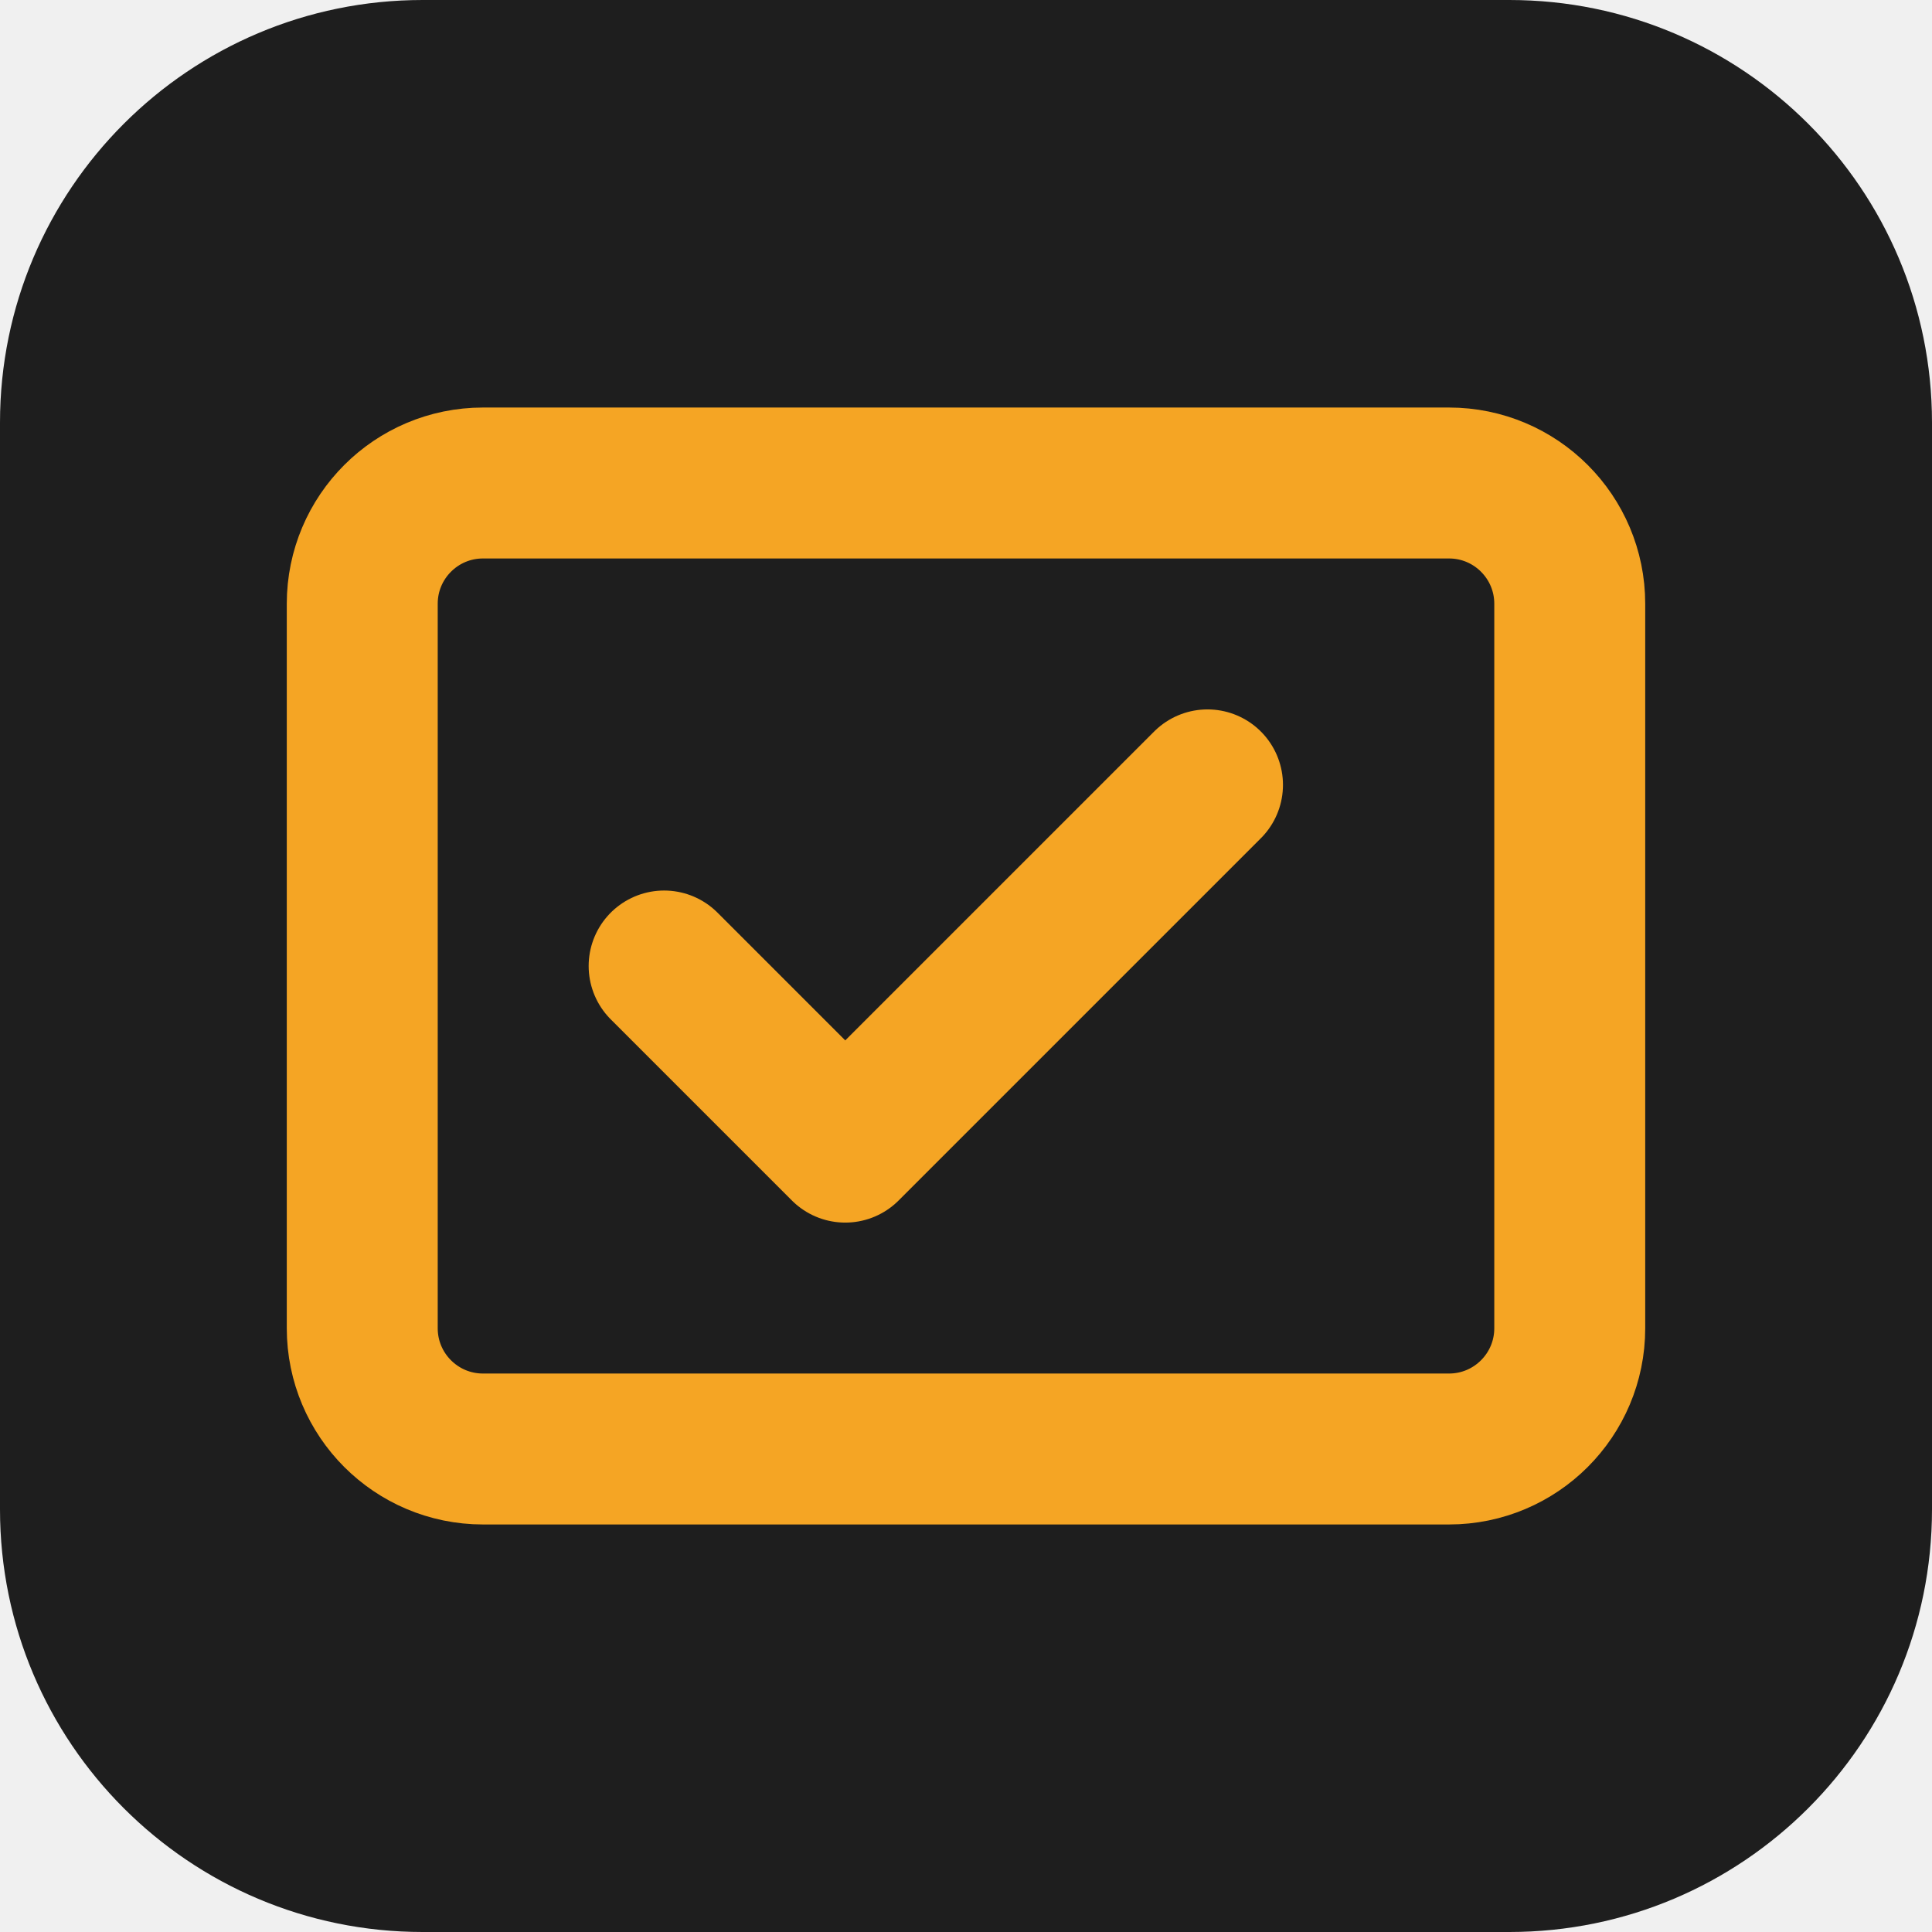
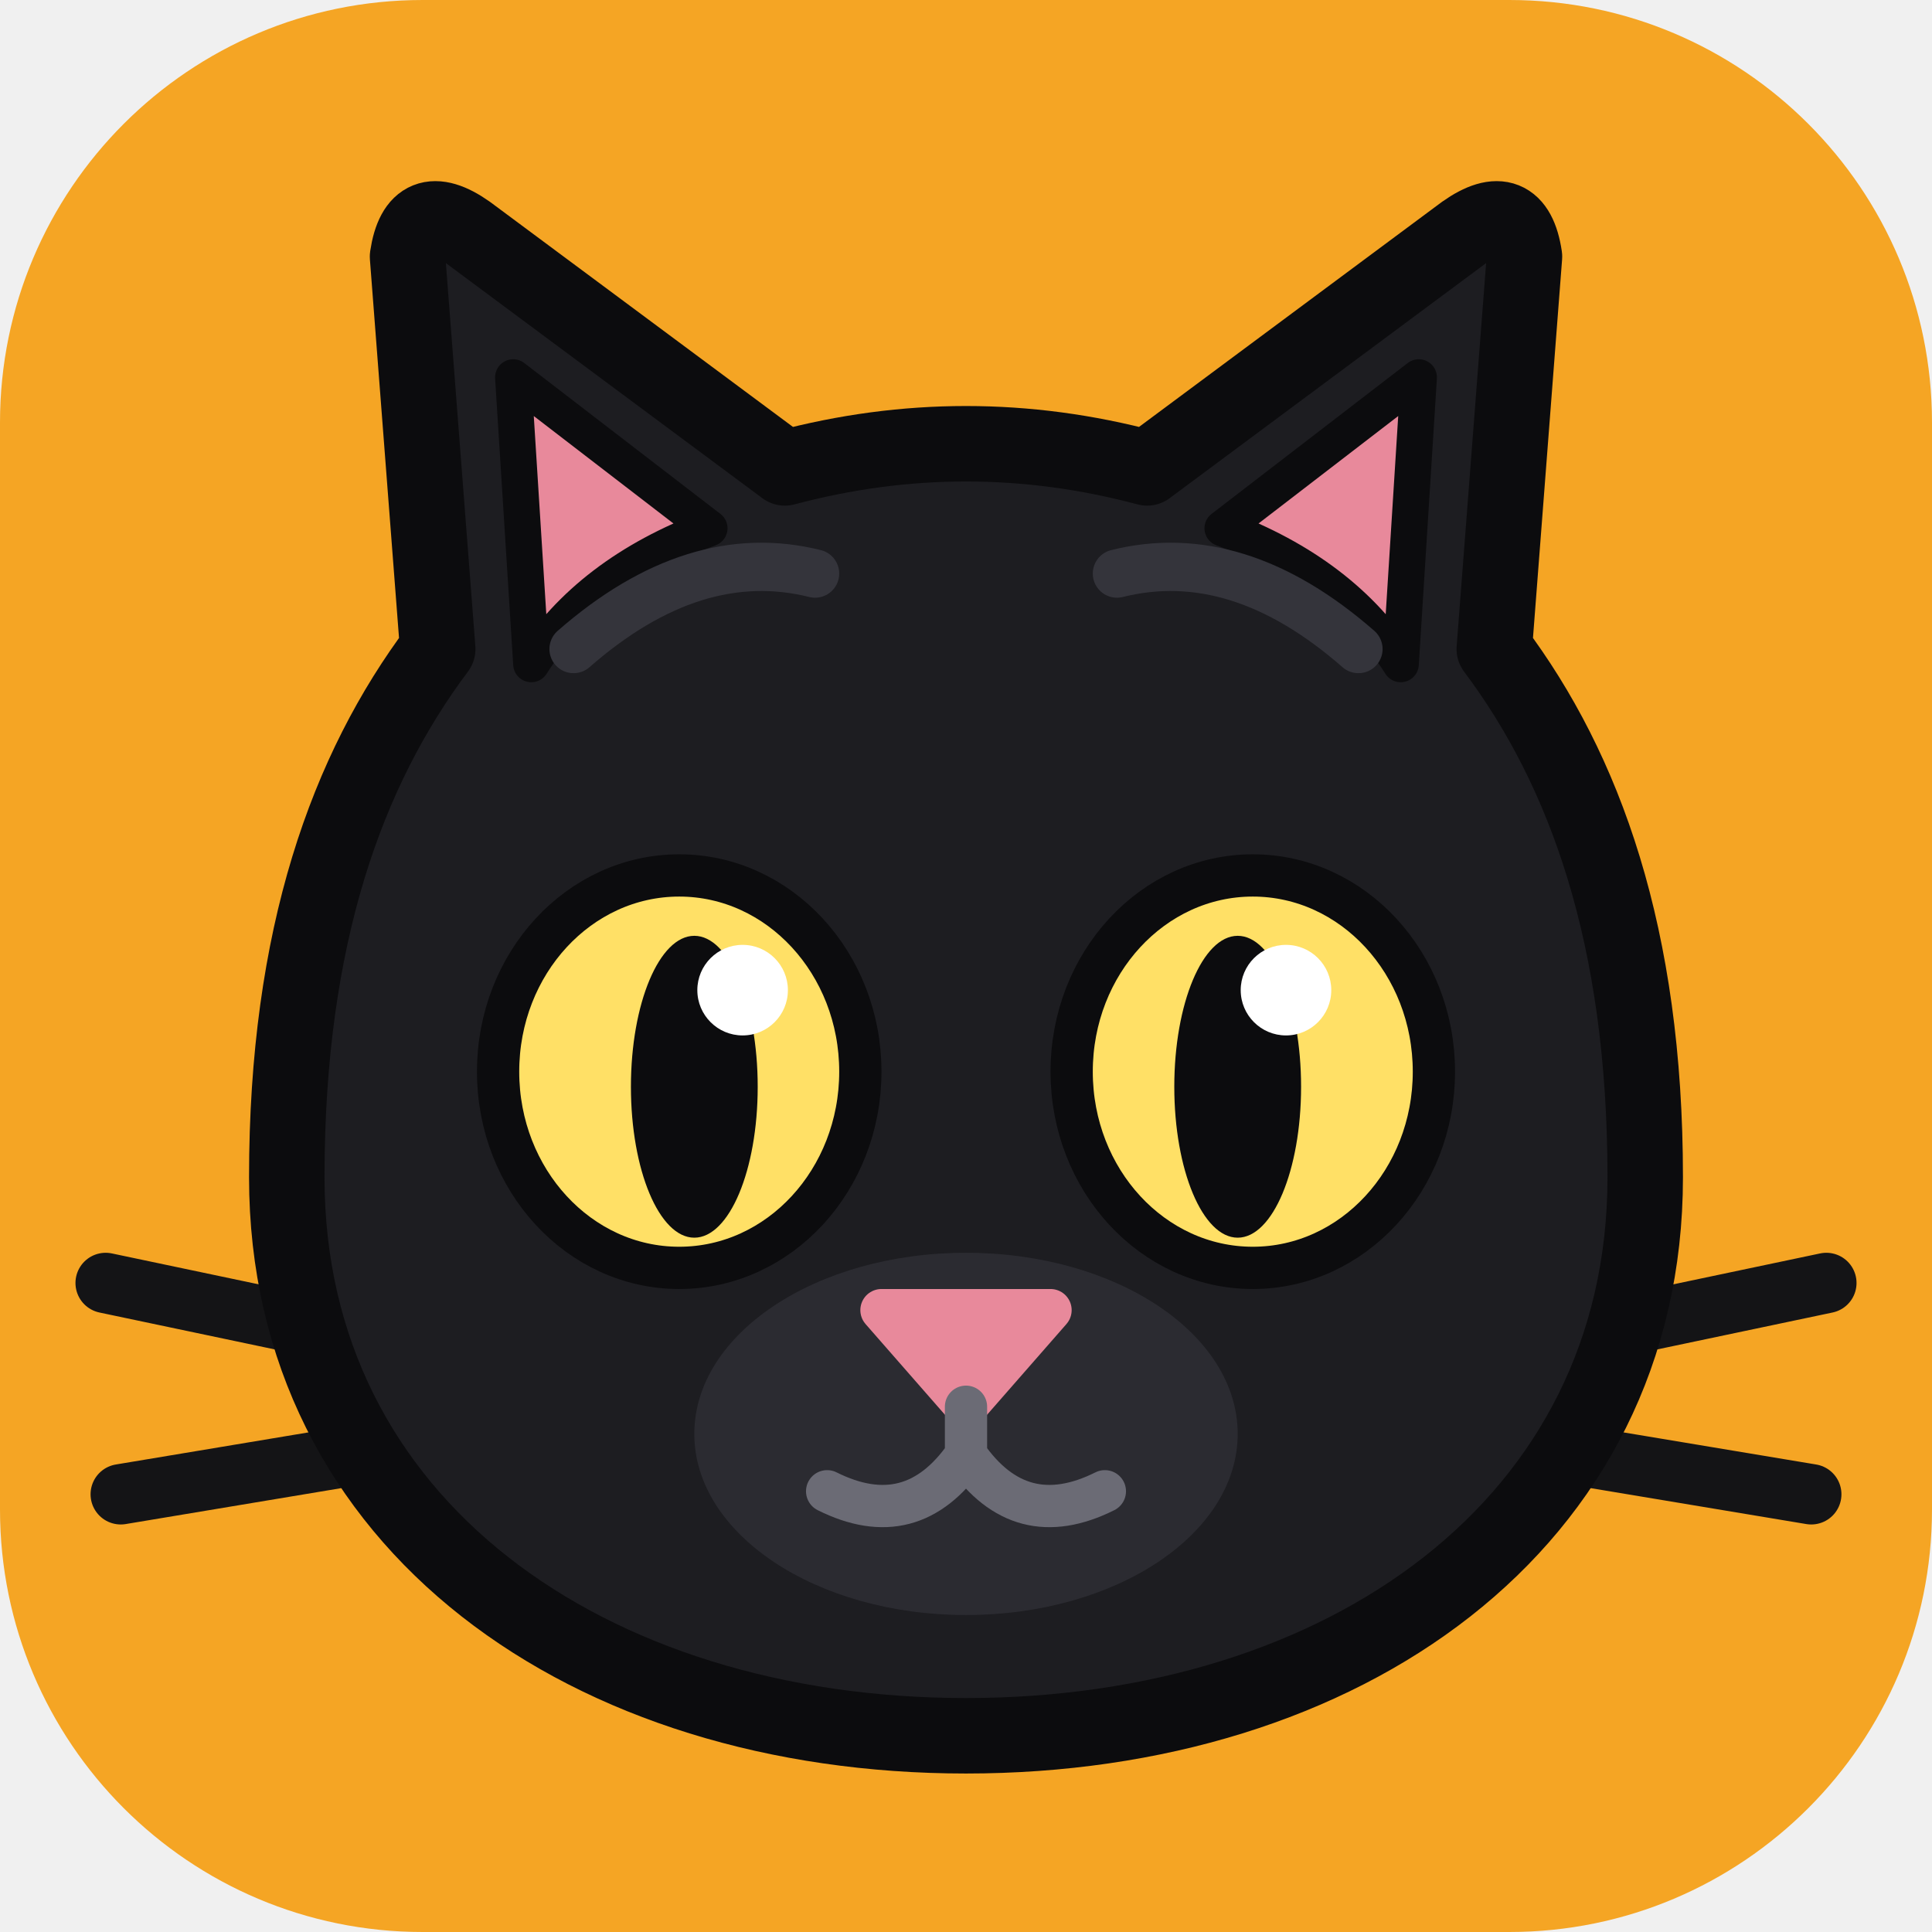
- <svg xmlns="http://www.w3.org/2000/svg" viewBox="0 0 32 32">
-   <rect width="32" height="32" rx="7" fill="#1e1e1e" />
-   <rect x="6" y="8" width="20" height="16" rx="2" fill="none" stroke="#f5a524" stroke-width="2.5" />
-   <path d="M11 16l3 3 6-6" fill="none" stroke="#f5a524" stroke-width="2.5" stroke-linecap="round" stroke-linejoin="round" />
+ <svg xmlns="http://www.w3.org/2000/svg" viewBox="0 0 64 64">
+   <rect width="64" height="64" rx="14" fill="#f5a524" />
+   <g fill="none" stroke="#141416" stroke-width="2" stroke-linecap="round">
+     <path d="M13 44.5 3.5 42.5M13 48 4 49.5M51 44.5l9.5-2M51 48l9 1.5" />
+   </g>
+   <path d="M9.5 39c0-8 2-13.5 5-17.5L13.5 8.5q.3-2 2-.8L26 15.5q6-1.6 12 0L48.5 7.7q1.7-1.2 2 .8l-1 13c3 4 5 9.5 5 17.5 0 11.5-10 18.5-22.5 18.5S9.5 50.5 9.5 39Z" fill="#1d1d21" stroke="#0c0c0e" stroke-width="2.5" stroke-linejoin="round" />
+   <path d="M17 12.5 23.5 17.5Q19.5 19 17.6 22Z" fill="#e8899b" stroke="#0c0c0e" stroke-width="1.2" stroke-linejoin="round" />
+   <path d="M47 12.5 40.5 17.5Q44.5 19 46.4 22Z" fill="#e8899b" stroke="#0c0c0e" stroke-width="1.2" stroke-linejoin="round" />
+   <path d="M19 21.5q4-3.5 8-2.5M45 21.5q-4-3.5-8-2.5" fill="none" stroke="#34343b" stroke-width="1.6" stroke-linecap="round" />
+   <ellipse cx="32" cy="47.5" rx="9" ry="6" fill="#2b2b31" />
+   <g stroke="#0c0c0e" stroke-width="1.4">
+     <ellipse cx="22.5" cy="35.5" rx="6" ry="6.5" fill="#ffe066" />
+     <ellipse cx="41.5" cy="35.5" rx="6" ry="6.5" fill="#ffe066" />
+   </g>
+   <ellipse cx="23" cy="36" rx="2.1" ry="5" fill="#0c0c0e" />
+   <ellipse cx="41" cy="36" rx="2.1" ry="5" fill="#0c0c0e" />
+   <circle cx="24.6" cy="32.8" r="1.5" fill="#fff" />
+   <circle cx="42.6" cy="32.8" r="1.5" fill="#fff" />
+   <path d="M29.2 43.4h5.6L32 46.6Z" fill="#e8899b" stroke="#e8899b" stroke-width="1.4" stroke-linejoin="round" />
+   <path d="M32 46.6v1.6m0 0q-1.8 2.6-4.6 1.2m4.6-1.2q1.8 2.6 4.6 1.2" fill="none" stroke="#6b6b75" stroke-width="1.4" stroke-linecap="round" />
</svg>
